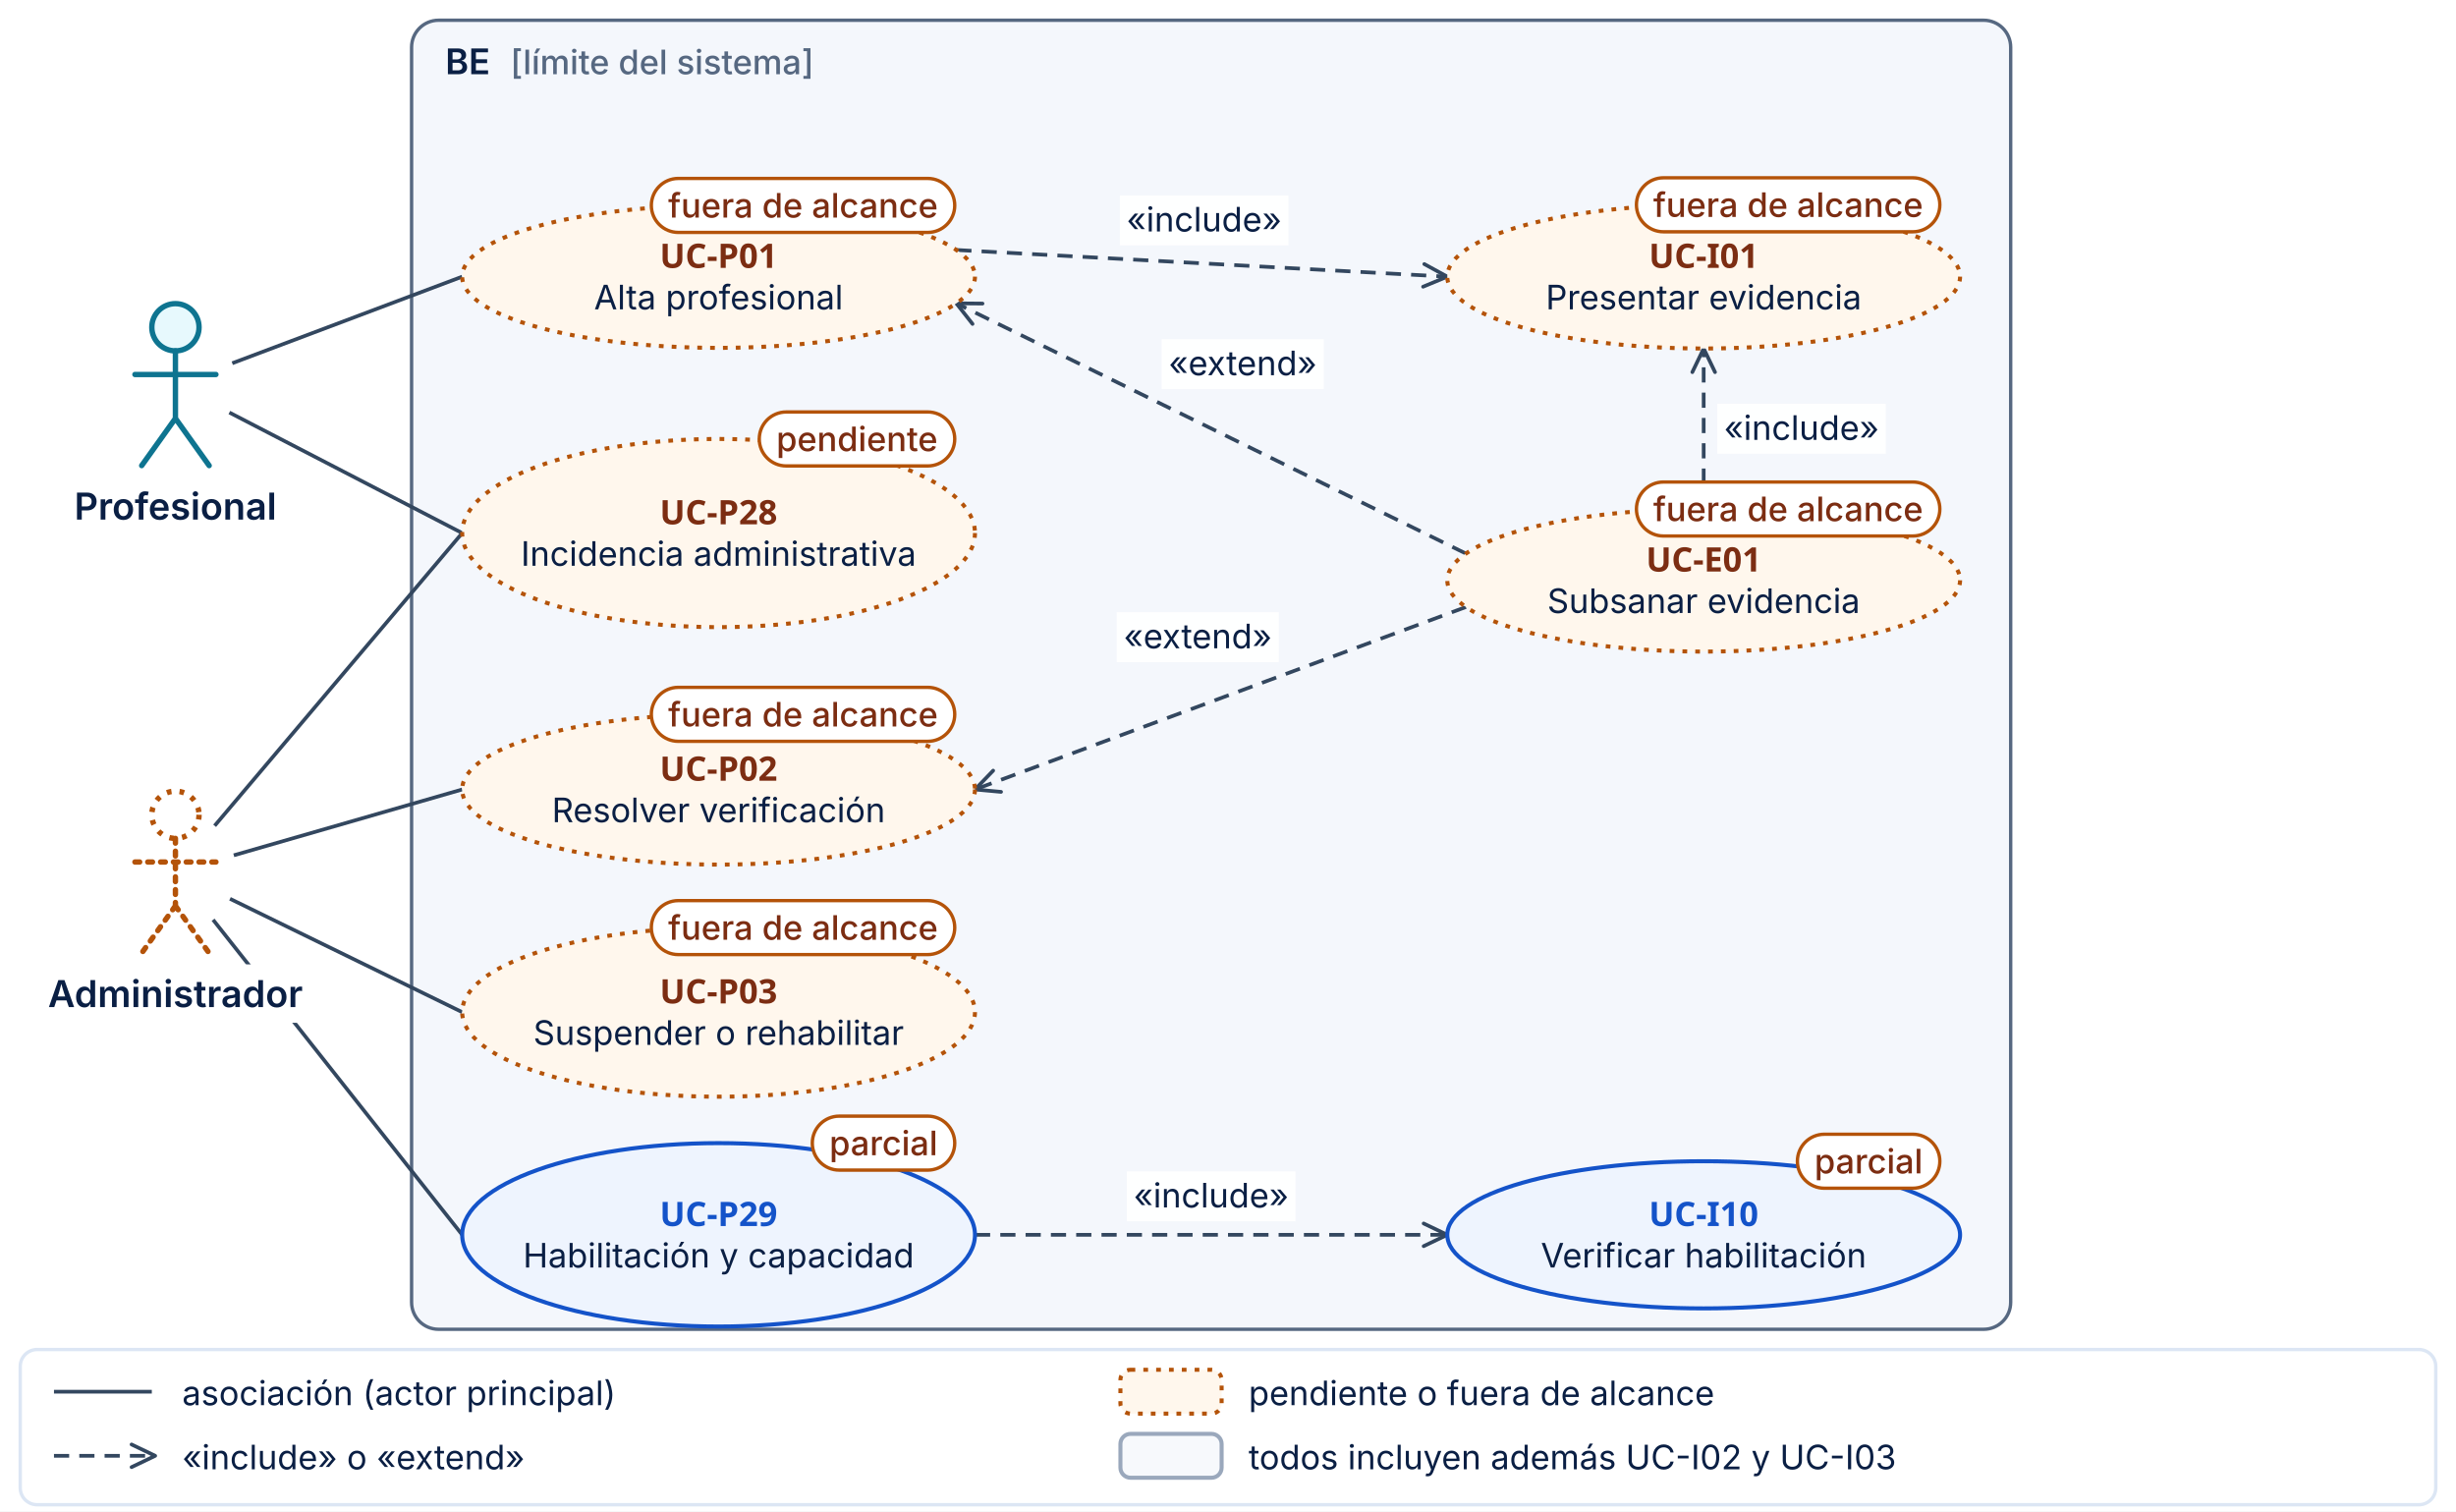
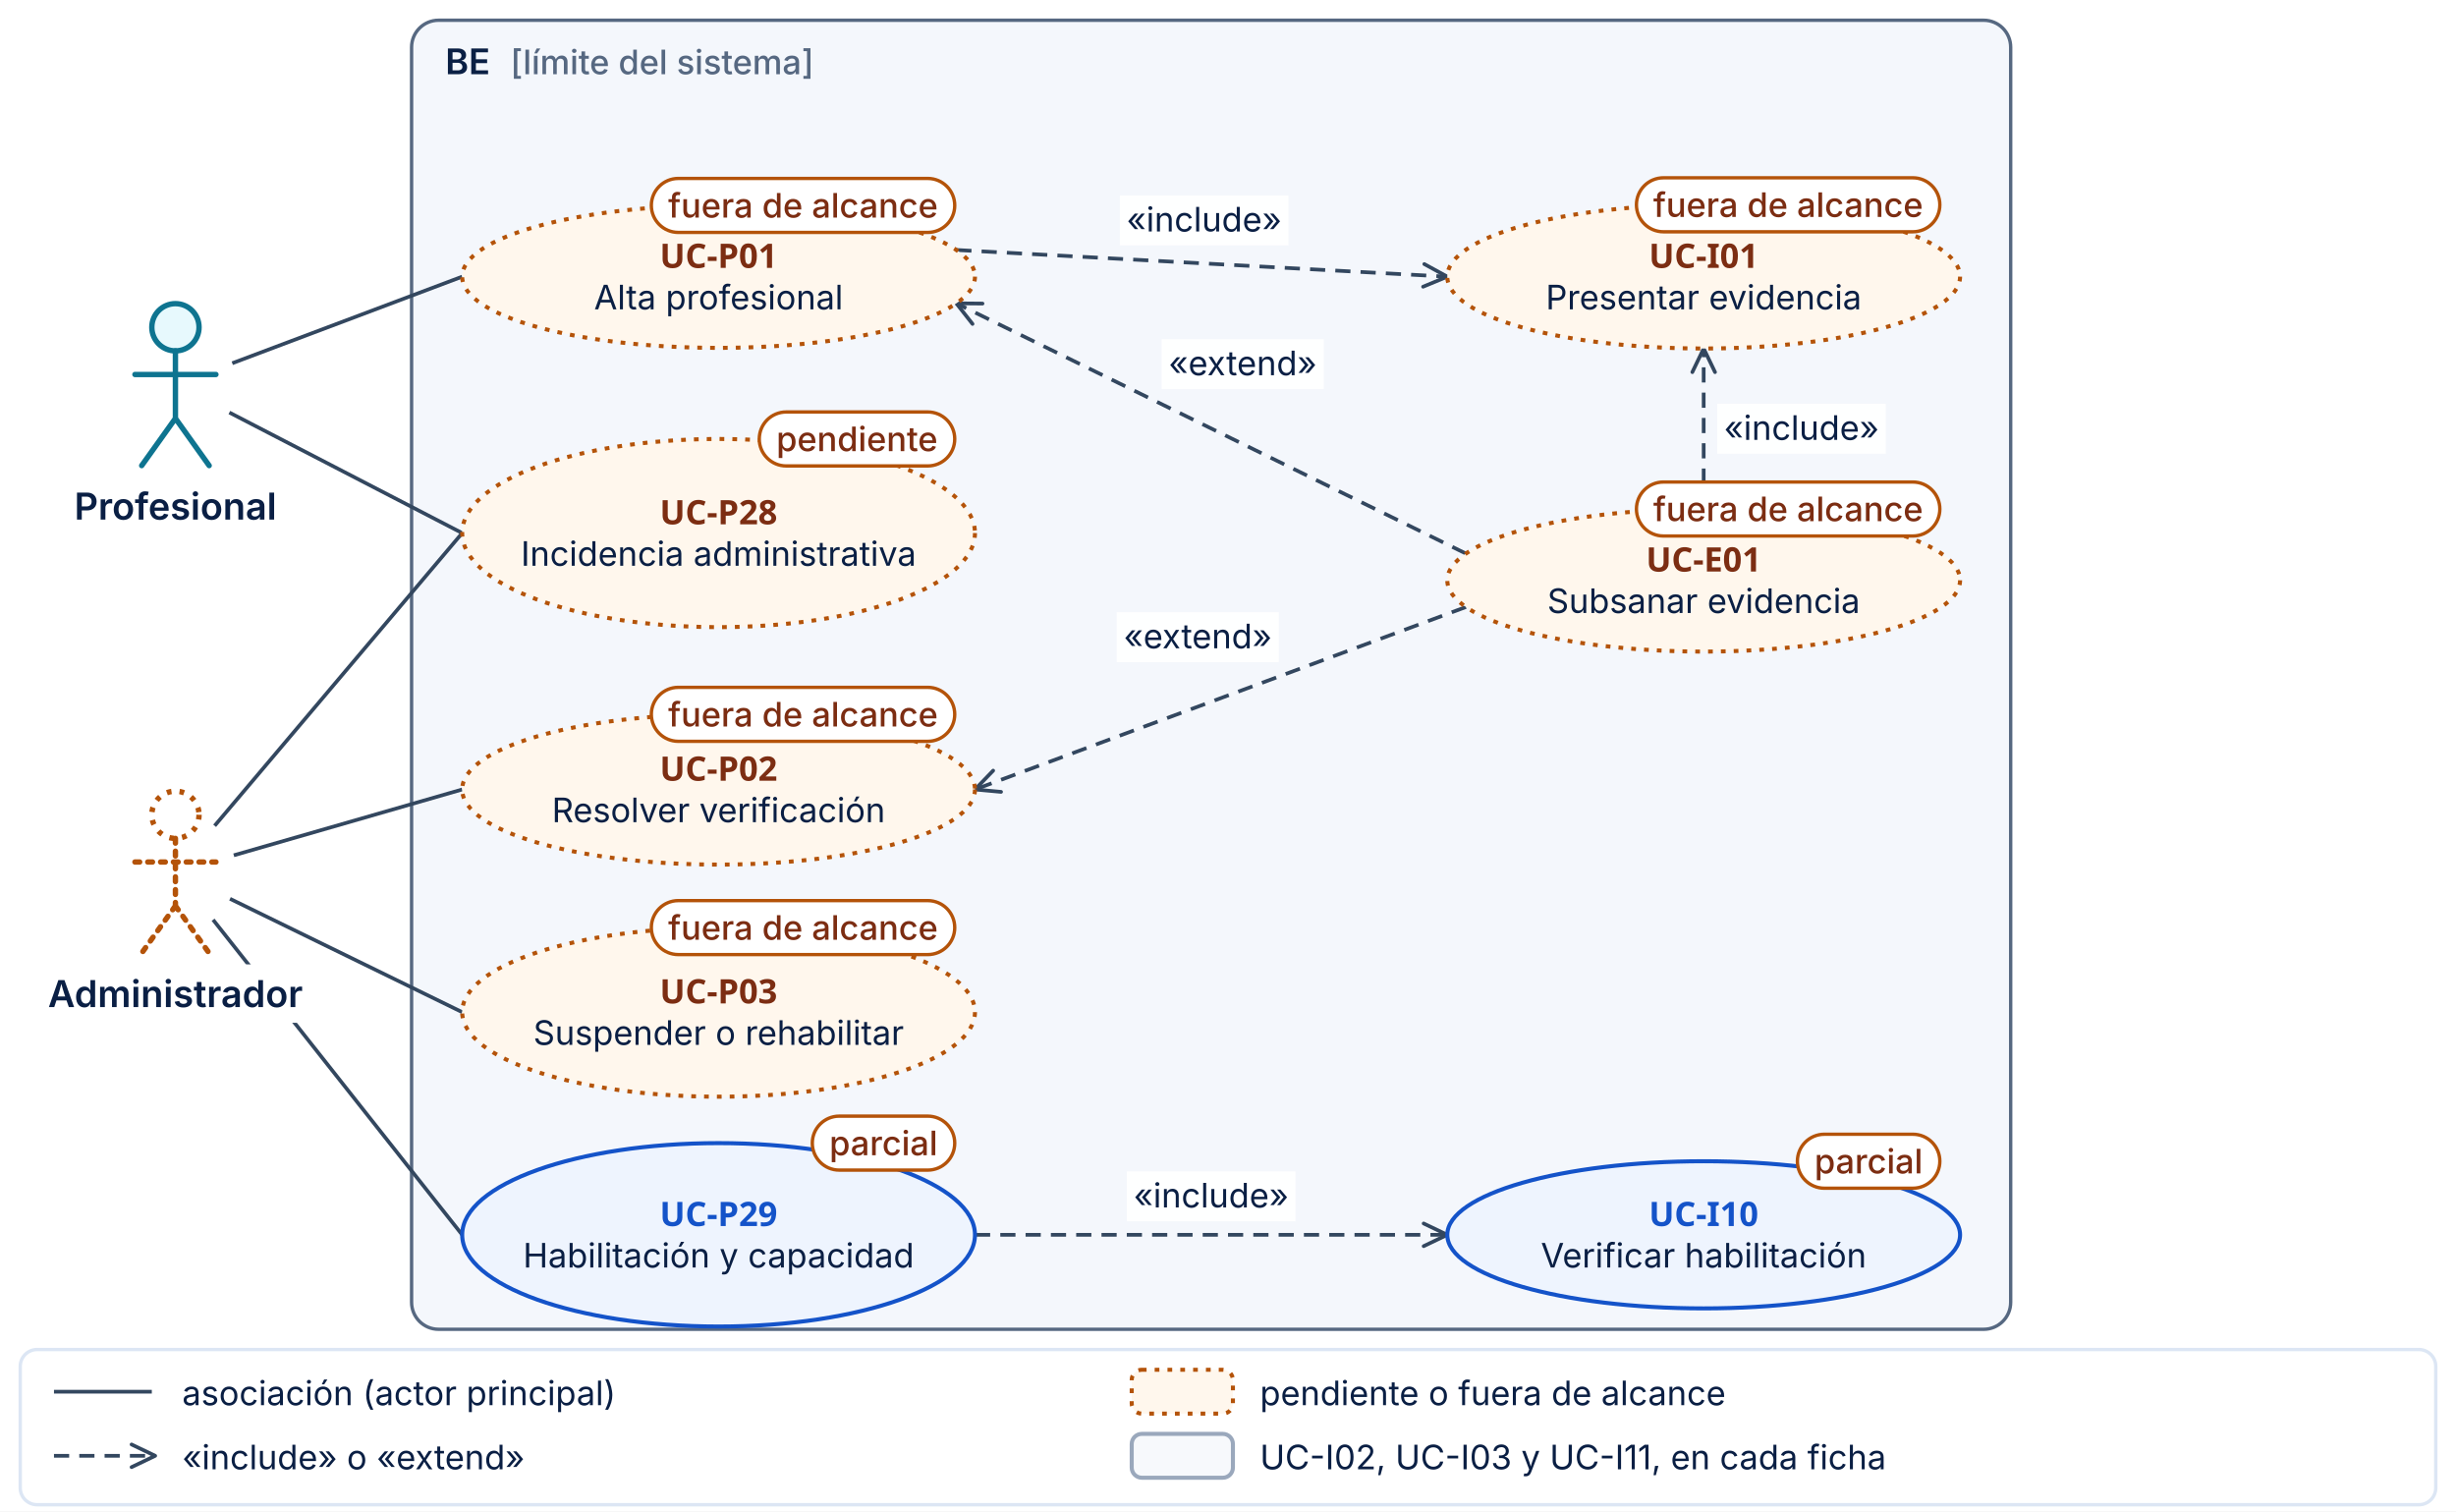
<svg xmlns="http://www.w3.org/2000/svg" width="728pt" height="448pt" viewBox="0 0 728 448" data-lamina="CU-02">
  <rect x="0" y="0" width="728" height="448" fill="#FFFFFF" />
  <rect x="122" y="6" width="474" height="388" rx="8" fill="#F4F7FC" stroke="#566881" stroke-width="1" />
  <text x="132" y="22" font-family="Inter" font-size="10.5" font-weight="600" fill="#0A1F44">BE</text>
  <text x="151.28" y="22" font-family="Inter" font-size="10" font-weight="500" fill="#566881">[límite del sistema]</text>
  <rect x="6" y="400" width="716" height="46" rx="5" fill="#FFFFFF" stroke="#DCE6F4" stroke-width="1" />
  <path d="M 16 412.5 L 45 412.5" stroke="#33475F" stroke-width="1.1" fill="none" />
  <text x="54" y="416.5" font-family="Inter" font-size="10" font-weight="400" fill="#0A1F44">asociación (actor principal)</text>
  <path d="M 16 431.5 L 45 431.5" stroke="#33475F" stroke-width="1.1" fill="none" stroke-dasharray="4.5 3" />
  <path d="M 39 434.86 L 46 431.5 L 39 428.14" fill="none" stroke="#33475F" stroke-width="1.1" stroke-linejoin="round" stroke-linecap="round" />
  <text x="54" y="435.5" font-family="Inter" font-size="10" font-weight="400" fill="#0A1F44">«include» o «extend»</text>
-   <rect x="332.11" y="406" width="30" height="13" rx="3" fill="#FFF7ED" stroke="#B45309" stroke-width="1.2" stroke-dasharray="1.4 2.4" />
-   <text x="370.11" y="416.5" font-family="Inter" font-size="10" font-weight="400" fill="#0A1F44">pendiente o fuera de alcance</text>
-   <rect x="332.11" y="425" width="30" height="13" rx="3" fill="#F7F9FC" stroke="#9AA8BC" stroke-width="1.2" />
-   <text x="370.11" y="435.5" font-family="Inter" font-size="10" font-weight="400" fill="#0A1F44">todos incluyen además UC-I02 y UC-I03</text>
+   <rect x="335.46" y="406" width="30" height="13" rx="3" fill="#FFF7ED" stroke="#B45309" stroke-width="1.2" stroke-dasharray="1.4 2.4" />
+   <text x="373.46" y="416.5" font-family="Inter" font-size="10" font-weight="400" fill="#0A1F44">pendiente o fuera de alcance</text>
+   <rect x="335.46" y="425" width="30" height="13" rx="3" fill="#F7F9FC" stroke="#9AA8BC" stroke-width="1.2" />
+   <text x="373.46" y="435.5" font-family="Inter" font-size="10" font-weight="400" fill="#0A1F44">UC-I02, UC-I03 y UC-I11, en cada ficha</text>
  <path d="M 68.85 107.66 L 137 82" fill="none" stroke="#33475F" stroke-width="1.1" />
  <path d="M 67.99 122.27 L 137 158" fill="none" stroke="#33475F" stroke-width="1.1" />
  <path d="M 63.62 244.76 L 137 158" fill="none" stroke="#33475F" stroke-width="1.1" />
  <path d="M 69.3 253.51 L 137 234" fill="none" stroke="#33475F" stroke-width="1.1" />
  <path d="M 68.18 266.4 L 137 300" fill="none" stroke="#33475F" stroke-width="1.1" />
  <path d="M 63.16 272.62 L 137 366" fill="none" stroke="#33475F" stroke-width="1.1" />
  <path d="M 434.53 164.08 L 283.47 89.91" fill="none" stroke="#33475F" stroke-width="1.1" stroke-dasharray="4.5 3" />
  <path d="M 291.23 89.98 L 283.47 89.91 L 288.27 96.01" fill="none" stroke="#33475F" stroke-width="1.1" stroke-linejoin="round" stroke-linecap="round" />
  <path d="M 434.53 179.92 L 289 234" fill="none" stroke="#33475F" stroke-width="1.1" stroke-dasharray="4.5 3" />
  <path d="M 294.39 228.41 L 289 234 L 296.73 234.71" fill="none" stroke="#33475F" stroke-width="1.1" stroke-linejoin="round" stroke-linecap="round" />
  <path d="M 283.47 74.09 L 429 82" fill="none" stroke="#33475F" stroke-width="1.1" stroke-dasharray="4.5 3" />
  <path d="M 421.83 84.98 L 429 82 L 422.19 78.27" fill="none" stroke="#33475F" stroke-width="1.1" stroke-linejoin="round" stroke-linecap="round" />
  <path d="M 505 150.87 L 505 103.3" fill="none" stroke="#33475F" stroke-width="1.1" stroke-dasharray="4.5 3" />
  <path d="M 508.36 110.3 L 505 103.3 L 501.64 110.3" fill="none" stroke="#33475F" stroke-width="1.1" stroke-linejoin="round" stroke-linecap="round" />
  <path d="M 289 366 L 429 366" fill="none" stroke="#33475F" stroke-width="1.1" stroke-dasharray="4.5 3" />
  <path d="M 422 369.36 L 429 366 L 422 362.64" fill="none" stroke="#33475F" stroke-width="1.1" stroke-linejoin="round" stroke-linecap="round" />
  <ellipse cx="213" cy="82" rx="76" ry="21.11" fill="#FFF7ED" stroke="#B45309" stroke-width="1.2" stroke-dasharray="1.4 2.4" />
  <text x="213" y="79.4" font-family="JetBrains Mono" font-size="10" font-weight="600" fill="#7C2D12" text-anchor="middle">UC-P01</text>
  <text x="213" y="91.69" font-family="Inter" font-size="10" font-weight="400" fill="#0A1F44" text-anchor="middle">Alta profesional</text>
  <ellipse cx="213" cy="158" rx="76" ry="27.89" fill="#FFF7ED" stroke="#B45309" stroke-width="1.2" stroke-dasharray="1.4 2.4" />
  <text x="213" y="155.4" font-family="JetBrains Mono" font-size="10" font-weight="600" fill="#7C2D12" text-anchor="middle">UC-P28</text>
  <text x="213" y="167.69" font-family="Inter" font-size="10" font-weight="400" fill="#0A1F44" text-anchor="middle">Incidencia administrativa</text>
  <ellipse cx="213" cy="234" rx="76" ry="22.27" fill="#FFF7ED" stroke="#B45309" stroke-width="1.2" stroke-dasharray="1.4 2.4" />
  <text x="213" y="231.4" font-family="JetBrains Mono" font-size="10" font-weight="600" fill="#7C2D12" text-anchor="middle">UC-P02</text>
  <text x="213" y="243.69" font-family="Inter" font-size="10" font-weight="400" fill="#0A1F44" text-anchor="middle">Resolver verificación</text>
  <ellipse cx="213" cy="300" rx="76" ry="25.06" fill="#FFF7ED" stroke="#B45309" stroke-width="1.2" stroke-dasharray="1.4 2.4" />
  <text x="213" y="297.4" font-family="JetBrains Mono" font-size="10" font-weight="600" fill="#7C2D12" text-anchor="middle">UC-P03</text>
  <text x="213" y="309.69" font-family="Inter" font-size="10" font-weight="400" fill="#0A1F44" text-anchor="middle">Suspender o rehabilitar</text>
  <ellipse cx="213" cy="366" rx="76" ry="27.18" fill="#EEF4FE" stroke="#1453C9" stroke-width="1.2" />
  <text x="213" y="363.4" font-family="JetBrains Mono" font-size="10" font-weight="600" fill="#1453C9" text-anchor="middle">UC-P29</text>
  <text x="213" y="375.69" font-family="Inter" font-size="10" font-weight="400" fill="#0A1F44" text-anchor="middle">Habilitación y capacidad</text>
  <ellipse cx="505" cy="172" rx="76" ry="21.13" fill="#FFF7ED" stroke="#B45309" stroke-width="1.2" stroke-dasharray="1.4 2.4" />
  <text x="505" y="169.4" font-family="JetBrains Mono" font-size="10" font-weight="600" fill="#7C2D12" text-anchor="middle">UC-E01</text>
  <text x="505" y="181.69" font-family="Inter" font-size="10" font-weight="400" fill="#0A1F44" text-anchor="middle">Subsanar evidencia</text>
  <ellipse cx="505" cy="82" rx="76" ry="21.3" fill="#FFF7ED" stroke="#B45309" stroke-width="1.2" stroke-dasharray="1.4 2.4" />
  <text x="505" y="79.4" font-family="JetBrains Mono" font-size="10" font-weight="600" fill="#7C2D12" text-anchor="middle">UC-I01</text>
  <text x="505" y="91.69" font-family="Inter" font-size="10" font-weight="400" fill="#0A1F44" text-anchor="middle">Presentar evidencia</text>
  <ellipse cx="505" cy="366" rx="76" ry="21.81" fill="#EEF4FE" stroke="#1453C9" stroke-width="1.2" />
  <text x="505" y="363.4" font-family="JetBrains Mono" font-size="10" font-weight="600" fill="#1453C9" text-anchor="middle">UC-I10</text>
  <text x="505" y="375.69" font-family="Inter" font-size="10" font-weight="400" fill="#0A1F44" text-anchor="middle">Verificar habilitación</text>
  <circle cx="52" cy="97" r="7" fill="#E7F9FD" stroke="#0E7490" stroke-width="1.6" />
  <path d="M 52 104 L 52 124 M 40 111 L 64 111 M 52 124 L 42 138 M 52 124 L 62 138" stroke="#0E7490" stroke-width="1.6" fill="none" stroke-linecap="round" />
  <circle cx="52" cy="241.5" r="7" fill="#FFFFFF" stroke="#B45309" stroke-width="1.6" stroke-dasharray="1.4 2.4" />
  <path d="M 52 248.5 L 52 268.5 M 40 255.5 L 64 255.5 M 52 268.5 L 42 282.5 M 52 268.5 L 62 282.5" stroke="#B45309" stroke-width="1.6" fill="none" stroke-linecap="round" stroke-dasharray="1.4 2.4" />
  <rect x="344.32" y="100.53" width="48.07" height="14.8" fill="#FFFFFF" opacity="0.94" />
  <text x="368.36" y="111.22" font-family="Inter" font-size="10" font-weight="400" fill="#0A1F44" text-anchor="middle">«extend»</text>
  <rect x="331" y="181.46" width="48.07" height="14.8" fill="#FFFFFF" opacity="0.94" />
  <text x="355.04" y="192.15" font-family="Inter" font-size="10" font-weight="400" fill="#0A1F44" text-anchor="middle">«extend»</text>
  <rect x="331.93" y="57.92" width="49.98" height="14.8" fill="#FFFFFF" opacity="0.94" />
  <text x="356.92" y="68.61" font-family="Inter" font-size="10" font-weight="400" fill="#0A1F44" text-anchor="middle">«include»</text>
  <rect x="509" y="119.69" width="49.98" height="14.8" fill="#FFFFFF" opacity="0.94" />
  <text x="533.99" y="130.37" font-family="Inter" font-size="10" font-weight="400" fill="#0A1F44" text-anchor="middle">«include»</text>
  <rect x="334.01" y="347.2" width="49.98" height="14.8" fill="#FFFFFF" opacity="0.94" />
  <text x="359" y="357.89" font-family="Inter" font-size="10" font-weight="400" fill="#0A1F44" text-anchor="middle">«include»</text>
  <rect x="193.07" y="52.89" width="89.93" height="16" rx="8" fill="#FFFFFF" stroke="#B45309" stroke-width="1" />
  <text x="238.04" y="64.49" font-family="Inter" font-size="10" font-weight="500" fill="#7C2D12" text-anchor="middle">fuera de alcance</text>
  <rect x="225.06" y="122.11" width="57.94" height="16" rx="8" fill="#FFFFFF" stroke="#B45309" stroke-width="1" />
  <text x="254.03" y="133.71" font-family="Inter" font-size="10" font-weight="500" fill="#7C2D12" text-anchor="middle">pendiente</text>
  <rect x="193.07" y="203.73" width="89.93" height="16" rx="8" fill="#FFFFFF" stroke="#B45309" stroke-width="1" />
  <text x="238.04" y="215.33" font-family="Inter" font-size="10" font-weight="500" fill="#7C2D12" text-anchor="middle">fuera de alcance</text>
  <rect x="193.07" y="266.94" width="89.93" height="16" rx="8" fill="#FFFFFF" stroke="#B45309" stroke-width="1" />
  <text x="238.04" y="278.54" font-family="Inter" font-size="10" font-weight="500" fill="#7C2D12" text-anchor="middle">fuera de alcance</text>
  <rect x="240.78" y="330.82" width="42.22" height="16" rx="8" fill="#FFFFFF" stroke="#B45309" stroke-width="1" />
  <text x="261.89" y="342.42" font-family="Inter" font-size="10" font-weight="500" fill="#7C2D12" text-anchor="middle">parcial</text>
  <rect x="485.07" y="142.87" width="89.93" height="16" rx="8" fill="#FFFFFF" stroke="#B45309" stroke-width="1" />
  <text x="530.04" y="154.47" font-family="Inter" font-size="10" font-weight="500" fill="#7C2D12" text-anchor="middle">fuera de alcance</text>
  <rect x="485.07" y="52.7" width="89.93" height="16" rx="8" fill="#FFFFFF" stroke="#B45309" stroke-width="1" />
  <text x="530.04" y="64.3" font-family="Inter" font-size="10" font-weight="500" fill="#7C2D12" text-anchor="middle">fuera de alcance</text>
  <rect x="532.78" y="336.19" width="42.22" height="16" rx="8" fill="#FFFFFF" stroke="#B45309" stroke-width="1" />
  <text x="553.89" y="347.79" font-family="Inter" font-size="10" font-weight="500" fill="#7C2D12" text-anchor="middle">parcial</text>
  <rect x="18.76" y="141.34" width="66.48" height="17.31" rx="2" fill="#FFFFFF" />
  <text x="52" y="154" font-family="Inter" font-size="11" font-weight="600" fill="#0A1F44" text-anchor="middle">Profesional</text>
  <rect x="11.1" y="285.84" width="81.8" height="17.31" rx="2" fill="#FFFFFF" />
  <text x="52" y="298.5" font-family="Inter" font-size="11" font-weight="600" fill="#0A1F44" text-anchor="middle">Administrador</text>
</svg>
